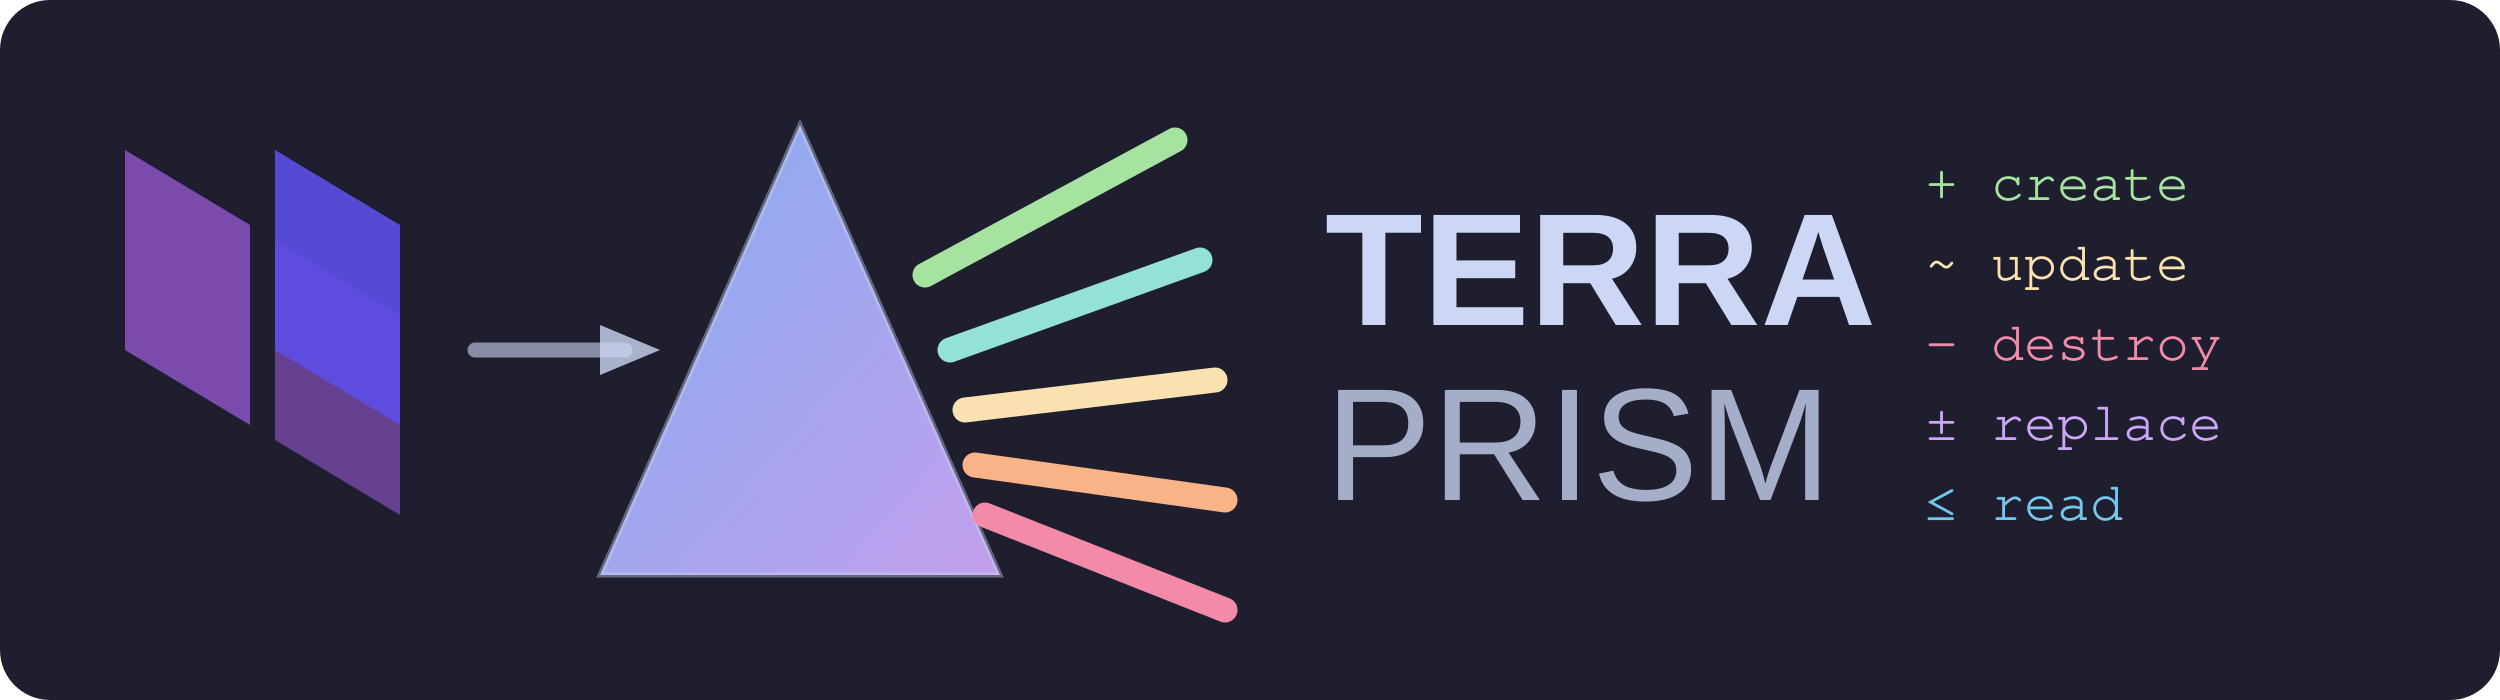
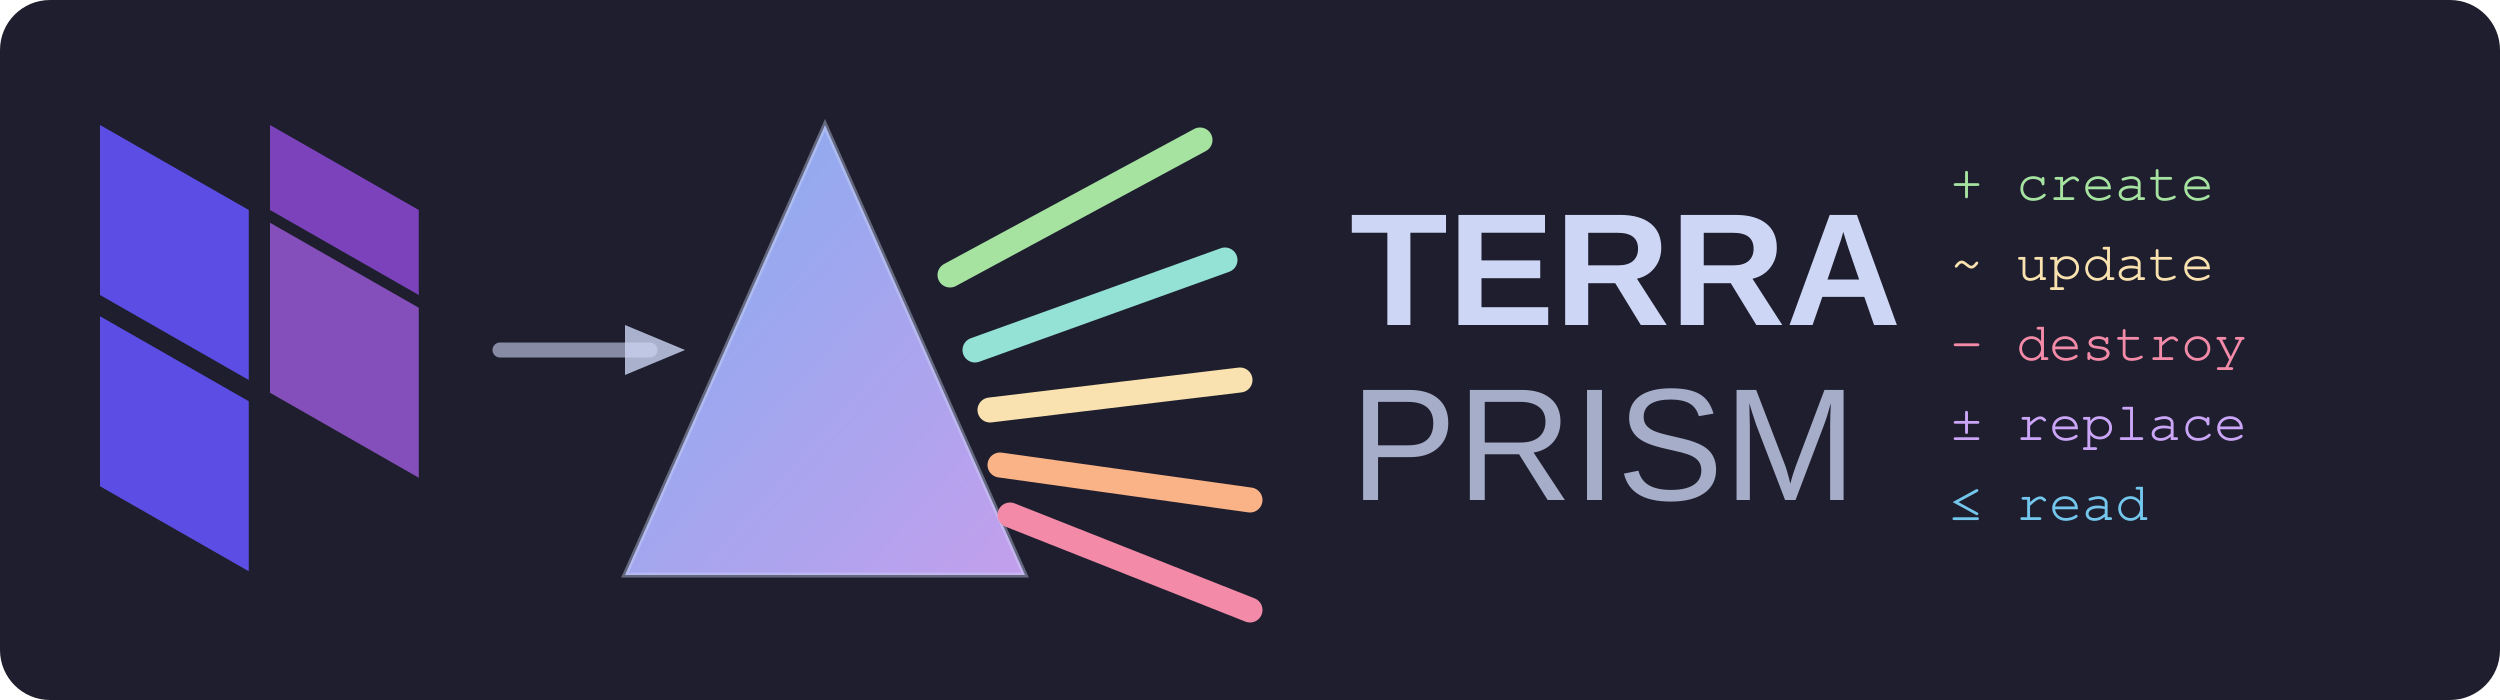
<svg xmlns="http://www.w3.org/2000/svg" viewBox="0 0 500 140">
  <defs>
    <linearGradient id="prismGradient" x1="0%" y1="0%" x2="100%" y2="100%">
      <stop offset="0%" stop-color="#89b4fa" />
      <stop offset="100%" stop-color="#cba6f7" />
    </linearGradient>
  </defs>
  <rect width="500" height="140" fill="#1e1e2e" rx="10" />
-   <g transform="translate(25, 30)">
-     <polygon points="0,0 25,15 25,55 0,40" fill="#844fba" opacity="0.9" />
-     <polygon points="30,18 55,33 55,73 30,58" fill="#844fba" opacity="0.7" />
-     <polygon points="30,0 55,15 55,55 30,40" fill="#5c4ee5" opacity="0.9" />
+   <g transform="translate(20, 25) scale(0.85)">
+     <path d="M0 0 L35 20 L35 60 L0 40 Z" fill="#5c4ee5" />
+     <path d="M0 45 L35 65 L35 105 L0 85 Z" fill="#5c4ee5" />
+     <path d="M40 23 L75 43 L75 83 L40 63 Z" fill="#844fba" />
+     <path d="M40 0 L75 20 L75 20 L40 0 Z" fill="#4040b2" />
+     <path d="M40 0 L75 20 L75 40 L40 20 Z" fill="#7b42bc" />
  </g>
-   <line x1="95" y1="70" x2="125" y2="70" stroke="#cdd6f4" stroke-width="3" stroke-linecap="round" opacity="0.6" />
-   <polygon points="120,65 132,70 120,75" fill="#cdd6f4" opacity="0.8" />
-   <polygon points="160,25 200,115 120,115" fill="url(#prismGradient)" opacity="0.95" />
-   <polygon points="160,25 200,115 120,115" fill="none" stroke="#cdd6f4" stroke-width="1" opacity="0.4" />
-   <line x1="185" y1="55" x2="235" y2="28" stroke="#a6e3a1" stroke-width="5" stroke-linecap="round" />
-   <line x1="190" y1="70" x2="240" y2="52" stroke="#94e2d5" stroke-width="5" stroke-linecap="round" />
-   <line x1="193" y1="82" x2="243" y2="76" stroke="#f9e2af" stroke-width="5" stroke-linecap="round" />
-   <line x1="195" y1="93" x2="245" y2="100" stroke="#fab387" stroke-width="5" stroke-linecap="round" />
-   <line x1="197" y1="103" x2="245" y2="122" stroke="#f38ba8" stroke-width="5" stroke-linecap="round" />
-   <text x="265" y="65" font-family="Arial, sans-serif" font-size="32" font-weight="bold" fill="#cdd6f4">TERRA</text>
-   <text x="265" y="100" font-family="Arial, sans-serif" font-size="32" font-weight="300" fill="#a6adc8">PRISM</text>
-   <text x="385" y="40" font-family="Courier, monospace" font-size="11" fill="#a6e3a1">+ create</text>
-   <text x="385" y="56" font-family="Courier, monospace" font-size="11" fill="#f9e2af">~ update</text>
-   <text x="385" y="72" font-family="Courier, monospace" font-size="11" fill="#f38ba8">- destroy</text>
-   <text x="385" y="88" font-family="Courier, monospace" font-size="11" fill="#cba6f7">± replace</text>
-   <text x="385" y="104" font-family="Courier, monospace" font-size="11" fill="#74c7ec">≤ read</text>
+   <line x1="100" y1="70" x2="130" y2="70" stroke="#cdd6f4" stroke-width="3" stroke-linecap="round" opacity="0.6" />
+   <polygon points="125,65 137,70 125,75" fill="#cdd6f4" opacity="0.8" />
+   <polygon points="165,25 205,115 125,115" fill="url(#prismGradient)" opacity="0.95" />
+   <polygon points="165,25 205,115 125,115" fill="none" stroke="#cdd6f4" stroke-width="1" opacity="0.4" />
+   <line x1="190" y1="55" x2="240" y2="28" stroke="#a6e3a1" stroke-width="5" stroke-linecap="round" />
+   <line x1="195" y1="70" x2="245" y2="52" stroke="#94e2d5" stroke-width="5" stroke-linecap="round" />
+   <line x1="198" y1="82" x2="248" y2="76" stroke="#f9e2af" stroke-width="5" stroke-linecap="round" />
+   <line x1="200" y1="93" x2="250" y2="100" stroke="#fab387" stroke-width="5" stroke-linecap="round" />
+   <line x1="202" y1="103" x2="250" y2="122" stroke="#f38ba8" stroke-width="5" stroke-linecap="round" />
+   <text x="270" y="65" font-family="Arial, sans-serif" font-size="32" font-weight="bold" fill="#cdd6f4">TERRA</text>
+   <text x="270" y="100" font-family="Arial, sans-serif" font-size="32" font-weight="300" fill="#a6adc8">PRISM</text>
+   <text x="390" y="40" font-family="Courier, monospace" font-size="11" fill="#a6e3a1">+ create</text>
+   <text x="390" y="56" font-family="Courier, monospace" font-size="11" fill="#f9e2af">~ update</text>
+   <text x="390" y="72" font-family="Courier, monospace" font-size="11" fill="#f38ba8">- destroy</text>
+   <text x="390" y="88" font-family="Courier, monospace" font-size="11" fill="#cba6f7">± replace</text>
+   <text x="390" y="104" font-family="Courier, monospace" font-size="11" fill="#74c7ec">≤ read</text>
</svg>
